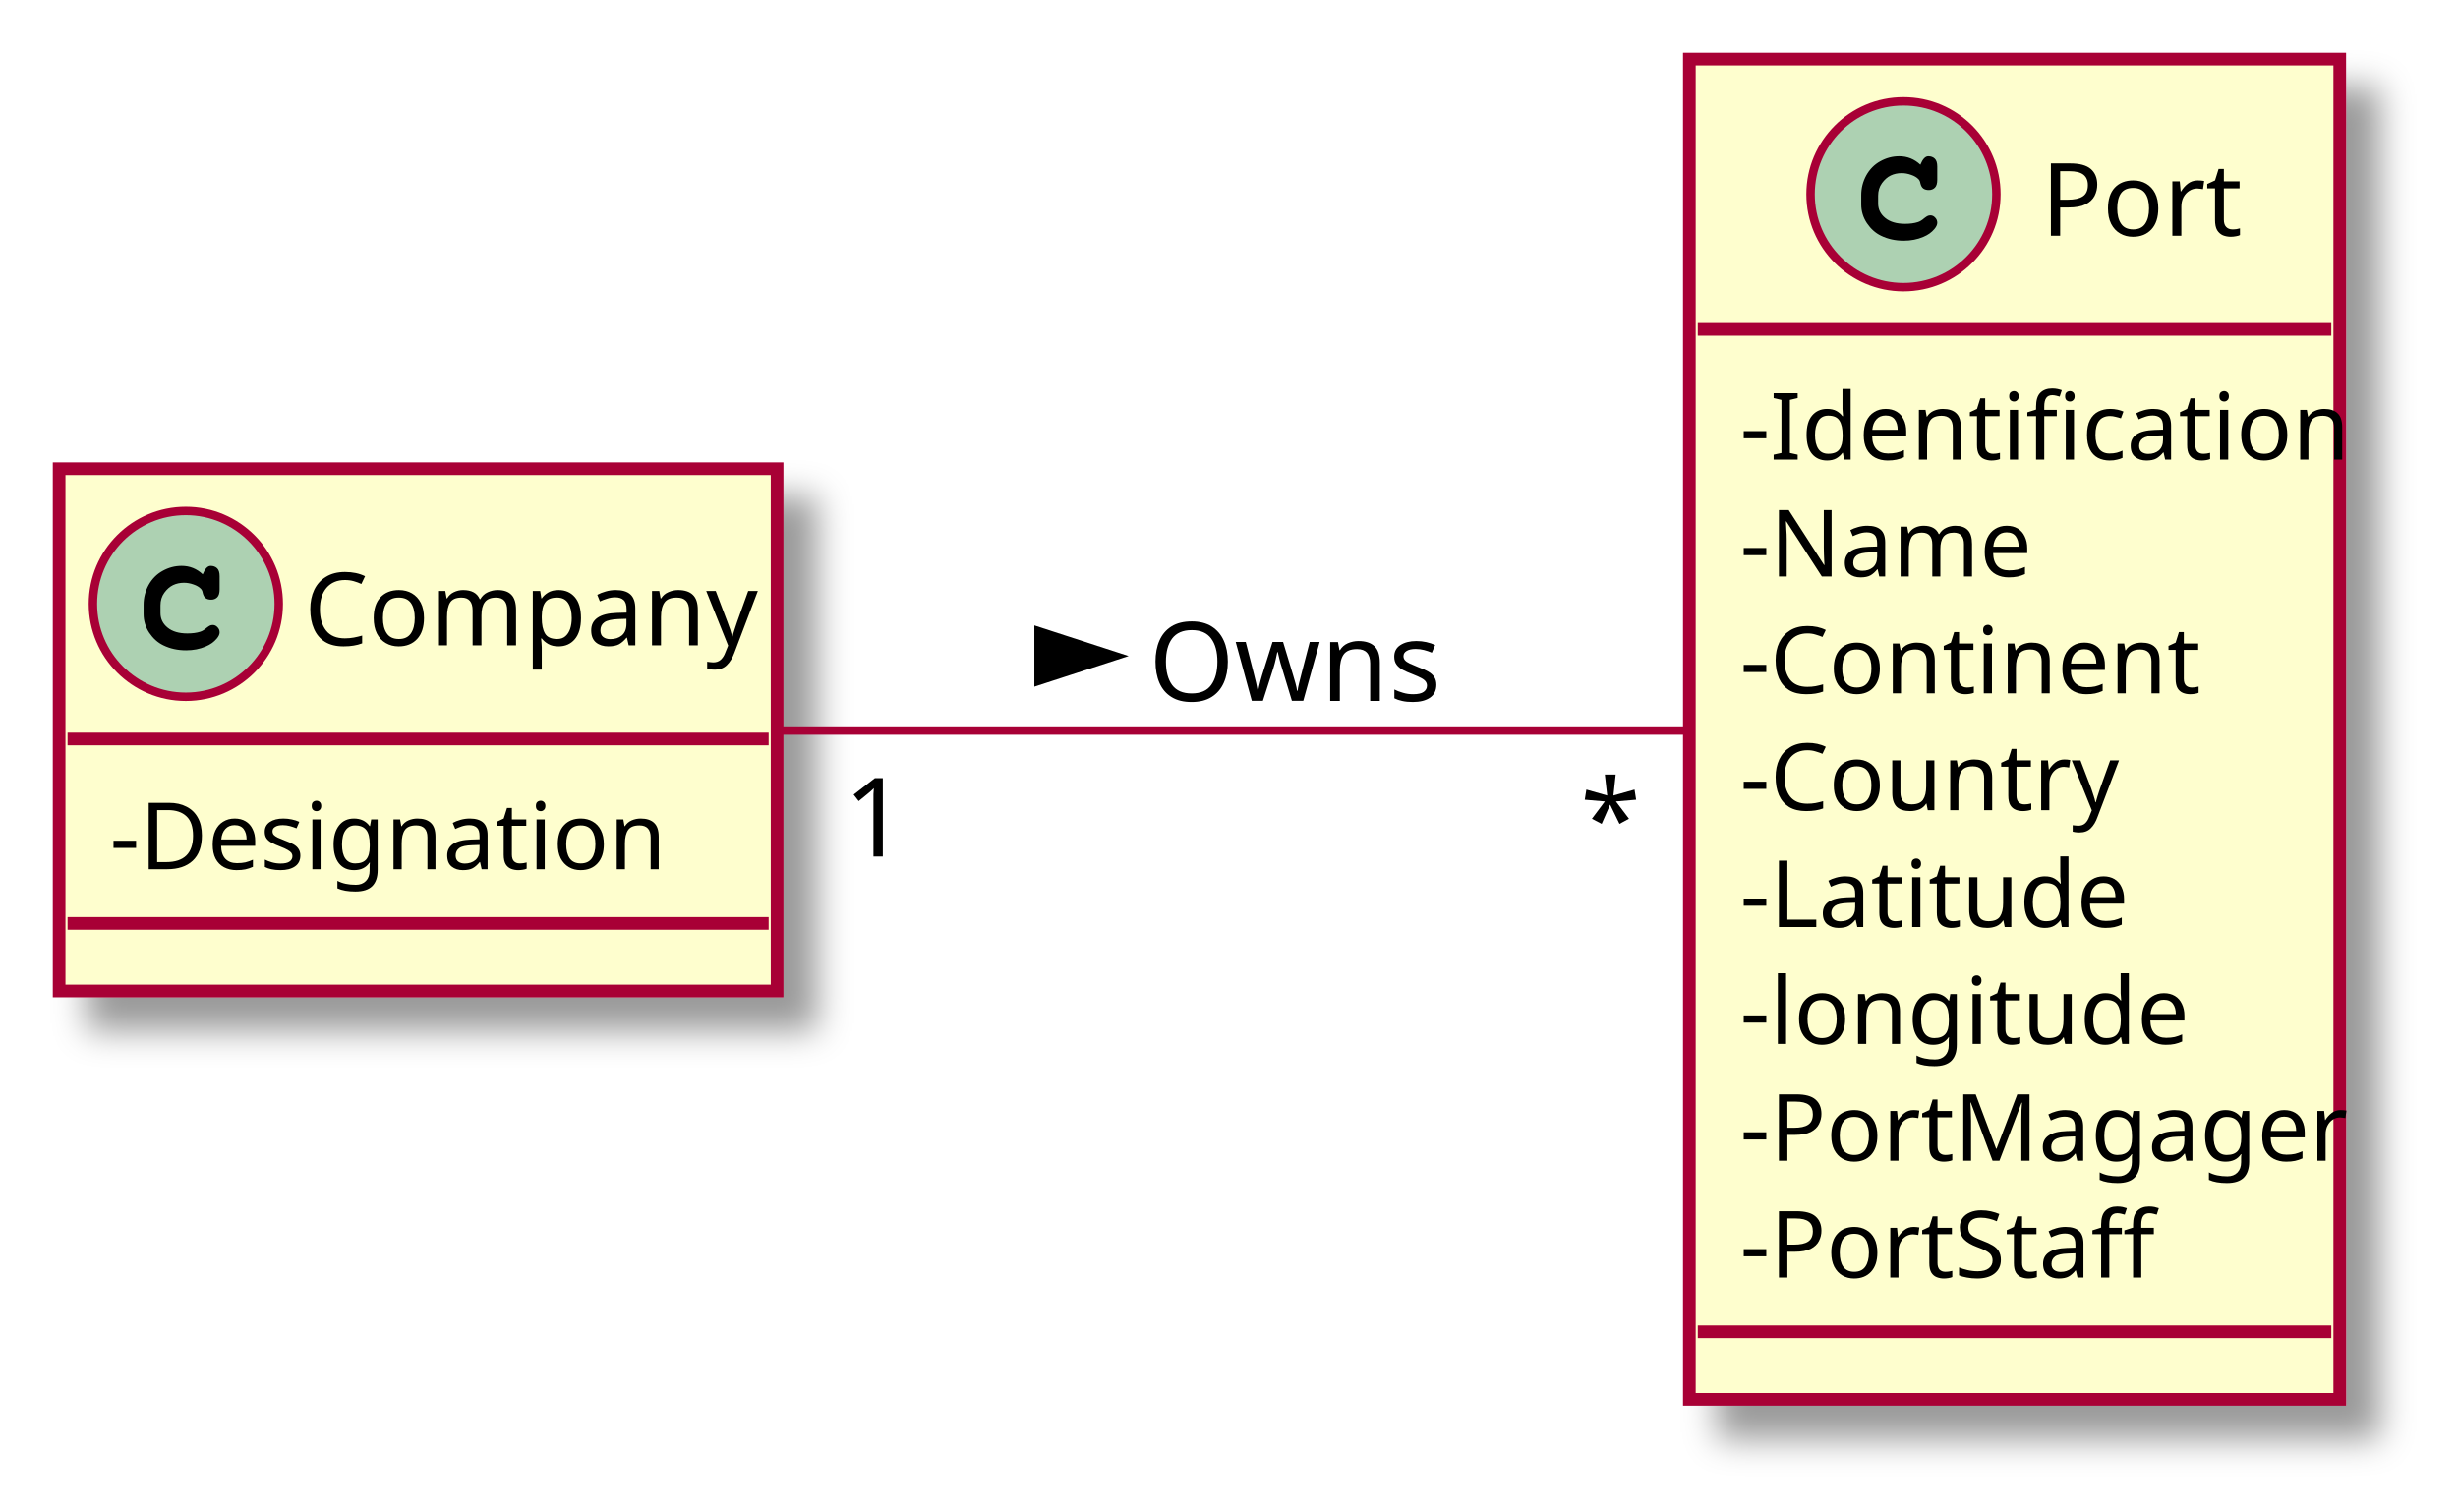
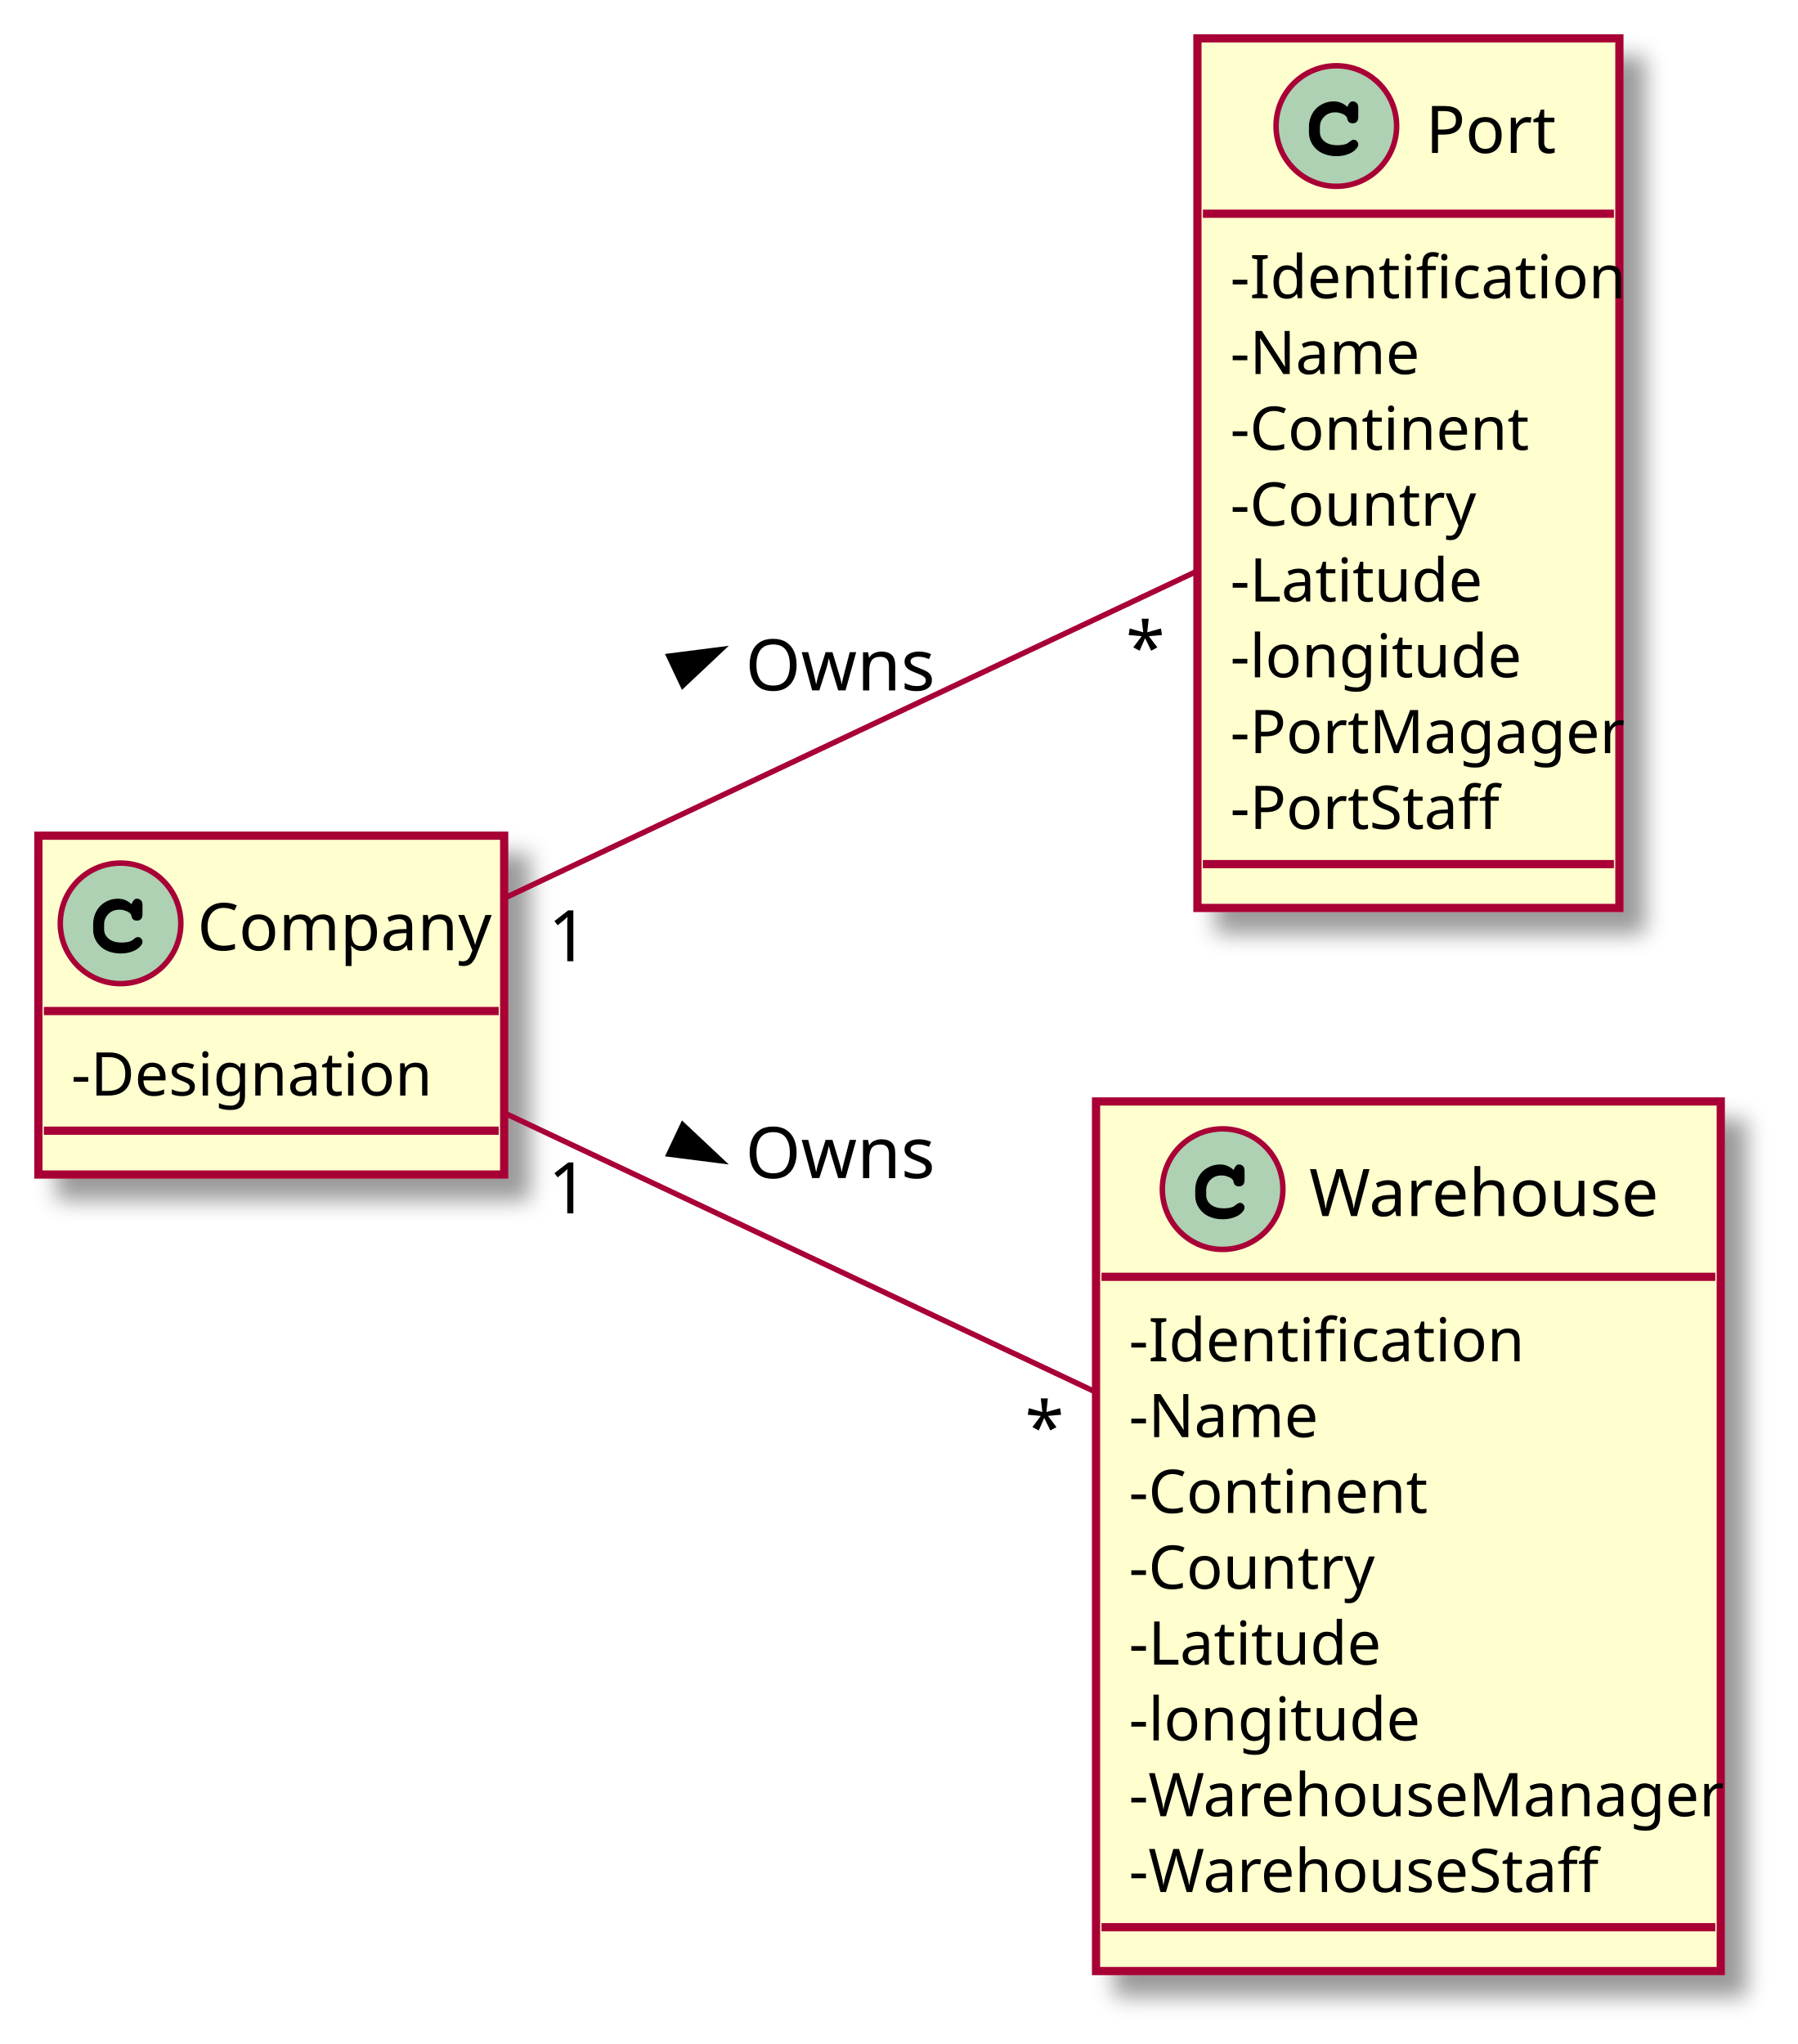
- <svg xmlns="http://www.w3.org/2000/svg" contentScriptType="application/ecmascript" contentStyleType="text/css" height="179px" preserveAspectRatio="none" style="width:291px;height:179px;" version="1.1" viewBox="0 0 291 179" width="291px" zoomAndPan="magnify">
+ <svg xmlns="http://www.w3.org/2000/svg" contentScriptType="application/ecmascript" contentStyleType="text/css" height="373px" preserveAspectRatio="none" style="width:328px;height:373px;" version="1.1" viewBox="0 0 328 373" width="328px" zoomAndPan="magnify">
  <defs>
-     <filter height="300%" id="f1poqs1o39mw1b" width="300%" x="-1" y="-1">
+     <filter height="300%" id="f14yuh5z303lsr" width="300%" x="-1" y="-1">
      <feGaussianBlur result="blurOut" stdDeviation="2.0" />
      <feColorMatrix in="blurOut" result="blurOut2" type="matrix" values="0 0 0 0 0 0 0 0 0 0 0 0 0 0 0 0 0 0 .4 0" />
      <feOffset dx="4.0" dy="4.0" in="blurOut2" result="blurOut3" />
      <feBlend in="SourceGraphic" in2="blurOut3" mode="normal" />
    </filter>
  </defs>
  <g>
-     <rect codeLine="7" fill="#FEFECE" filter="url(#f1poqs1o39mw1b)" height="61.836" id="Company" style="stroke:#A80036;stroke-width:1.5;" width="85" x="7" y="55.5" />
-     <ellipse cx="22" cy="71.5" fill="#ADD1B2" rx="11" ry="11" style="stroke:#A80036;stroke-width:1.0;" />
-     <path d="M24,68 Q24.203,67.5 24.438,67.25 Q24.672,67 24.938,67 Q25.406,67 25.703,67.281 Q26,67.562 26,68.219 L26,69.781 Q26,70.438 25.719,70.719 Q25.438,71 25,71 Q24.609,71 24.359,70.828 Q24.109,70.656 24,70.203 Q23.953,69.891 23.781,69.719 Q23.469,69.391 22.906,69.203 Q22.344,69 21.781,69 Q21.078,69 20.484,69.281 Q19.906,69.562 19.453,70.188 Q19,70.812 19,71.672 L19,72.594 Q19,73.625 19.844,74.312 Q20.688,75 22.188,75 Q23.078,75 23.703,74.797 Q24.062,74.688 24.469,74.328 Q24.734,74.125 24.875,74.062 Q25.016,74 25.188,74 Q25.516,74 25.75,74.266 Q26,74.516 26,74.875 Q26,75.219 25.656,75.625 Q25.156,76.219 24.359,76.547 Q23.312,77 22.031,77 Q20.531,77 19.328,76.406 Q18.359,75.938 17.672,74.922 Q17,73.906 17,72.703 L17,71.609 Q17,70.359 17.594,69.266 Q18.203,68.172 19.25,67.594 Q20.312,67 21.5,67 Q22.219,67 22.844,67.25 Q23.469,67.5 24,68 Z " fill="#000000" />
-     <text fill="#000000" font-family="sans-serif" font-size="12" lengthAdjust="spacing" textLength="53" x="36" y="76.41">Company</text>
-     <line style="stroke:#A80036;stroke-width:1.5;" x1="8" x2="91" y1="87.5" y2="87.5" />
-     <text fill="#000000" font-family="sans-serif" font-size="11" lengthAdjust="spacing" textLength="60" x="13" y="102.919">-Designation</text>
-     <line style="stroke:#A80036;stroke-width:1.5;" x1="8" x2="91" y1="109.336" y2="109.336" />
-     <rect codeLine="11" fill="#FEFECE" filter="url(#f1poqs1o39mw1b)" height="158.688" id="Port" style="stroke:#A80036;stroke-width:1.5;" width="77" x="200" y="7" />
-     <ellipse cx="225.35" cy="23" fill="#ADD1B2" rx="11" ry="11" style="stroke:#A80036;stroke-width:1.0;" />
-     <path d="M227.35,19.5 Q227.553,19 227.787,18.75 Q228.022,18.5 228.287,18.5 Q228.756,18.5 229.053,18.781 Q229.35,19.062 229.35,19.719 L229.35,21.281 Q229.35,21.938 229.069,22.219 Q228.787,22.5 228.35,22.5 Q227.959,22.5 227.709,22.328 Q227.459,22.156 227.35,21.703 Q227.303,21.391 227.131,21.219 Q226.819,20.891 226.256,20.703 Q225.694,20.5 225.131,20.5 Q224.428,20.5 223.834,20.781 Q223.256,21.062 222.803,21.688 Q222.35,22.312 222.35,23.172 L222.35,24.094 Q222.35,25.125 223.194,25.812 Q224.037,26.5 225.537,26.5 Q226.428,26.5 227.053,26.297 Q227.412,26.188 227.819,25.828 Q228.084,25.625 228.225,25.562 Q228.366,25.5 228.537,25.5 Q228.866,25.5 229.1,25.766 Q229.35,26.016 229.35,26.375 Q229.35,26.719 229.006,27.125 Q228.506,27.719 227.709,28.047 Q226.662,28.5 225.381,28.5 Q223.881,28.5 222.678,27.906 Q221.709,27.438 221.022,26.422 Q220.35,25.406 220.35,24.203 L220.35,23.109 Q220.35,21.859 220.944,20.766 Q221.553,19.672 222.6,19.094 Q223.662,18.5 224.85,18.5 Q225.569,18.5 226.194,18.75 Q226.819,19 227.35,19.5 Z " fill="#000000" />
-     <text fill="#000000" font-family="sans-serif" font-size="12" lengthAdjust="spacing" textLength="22" x="241.65" y="27.91">Port</text>
-     <line style="stroke:#A80036;stroke-width:1.5;" x1="201" x2="276" y1="39" y2="39" />
-     <text fill="#000000" font-family="sans-serif" font-size="11" lengthAdjust="spacing" textLength="64" x="206" y="54.419">-Identification</text>
-     <text fill="#000000" font-family="sans-serif" font-size="11" lengthAdjust="spacing" textLength="31" x="206" y="68.255">-Name</text>
-     <text fill="#000000" font-family="sans-serif" font-size="11" lengthAdjust="spacing" textLength="49" x="206" y="82.091">-Continent</text>
-     <text fill="#000000" font-family="sans-serif" font-size="11" lengthAdjust="spacing" textLength="42" x="206" y="95.927">-Country</text>
-     <text fill="#000000" font-family="sans-serif" font-size="11" lengthAdjust="spacing" textLength="42" x="206" y="109.763">-Latitude</text>
-     <text fill="#000000" font-family="sans-serif" font-size="11" lengthAdjust="spacing" textLength="47" x="206" y="123.599">-longitude</text>
-     <text fill="#000000" font-family="sans-serif" font-size="11" lengthAdjust="spacing" textLength="65" x="206" y="137.435">-PortMagager</text>
-     <text fill="#000000" font-family="sans-serif" font-size="11" lengthAdjust="spacing" textLength="47" x="206" y="151.27">-PortStaff</text>
-     <line style="stroke:#A80036;stroke-width:1.5;" x1="201" x2="276" y1="157.688" y2="157.688" />
-     <path codeLine="22" d="M92,86.5 C124.28,86.5 168.69,86.5 199.92,86.5 " fill="none" id="Company-Port" style="stroke:#A80036;stroke-width:1.0;" />
-     <polygon fill="#000000" points="132,77.676,122.955,74.737,122.955,80.615,132,77.676" style="stroke:#000000;stroke-width:1.0;" />
-     <text fill="#000000" font-family="sans-serif" font-size="13" lengthAdjust="spacing" textLength="33" x="136" y="82.995">Owns</text>
-     <text fill="#000000" font-family="sans-serif" font-size="13" lengthAdjust="spacing" textLength="7" x="99.906" y="101.414">1</text>
-     <text fill="#000000" font-family="sans-serif" font-size="13" lengthAdjust="spacing" textLength="5" x="187.089" y="101.583">*</text>
+     <rect codeLine="7" fill="#FEFECE" filter="url(#f14yuh5z303lsr)" height="61.836" id="Company" style="stroke:#A80036;stroke-width:1.5;" width="85" x="7" y="152.5" />
+     <ellipse cx="22" cy="168.5" fill="#ADD1B2" rx="11" ry="11" style="stroke:#A80036;stroke-width:1.0;" />
+     <path d="M24,165 Q24.203,164.5 24.438,164.25 Q24.672,164 24.938,164 Q25.406,164 25.703,164.281 Q26,164.562 26,165.219 L26,166.781 Q26,167.438 25.719,167.719 Q25.438,168 25,168 Q24.609,168 24.359,167.828 Q24.109,167.656 24,167.203 Q23.953,166.891 23.781,166.719 Q23.469,166.391 22.906,166.203 Q22.344,166 21.781,166 Q21.078,166 20.484,166.281 Q19.906,166.562 19.453,167.188 Q19,167.812 19,168.672 L19,169.594 Q19,170.625 19.844,171.312 Q20.688,172 22.188,172 Q23.078,172 23.703,171.797 Q24.062,171.688 24.469,171.328 Q24.734,171.125 24.875,171.062 Q25.016,171 25.188,171 Q25.516,171 25.75,171.266 Q26,171.516 26,171.875 Q26,172.219 25.656,172.625 Q25.156,173.219 24.359,173.547 Q23.312,174 22.031,174 Q20.531,174 19.328,173.406 Q18.359,172.938 17.672,171.922 Q17,170.906 17,169.703 L17,168.609 Q17,167.359 17.594,166.266 Q18.203,165.172 19.25,164.594 Q20.312,164 21.5,164 Q22.219,164 22.844,164.25 Q23.469,164.5 24,165 Z " fill="#000000" />
+     <text fill="#000000" font-family="sans-serif" font-size="12" lengthAdjust="spacing" textLength="53" x="36" y="173.41">Company</text>
+     <line style="stroke:#A80036;stroke-width:1.5;" x1="8" x2="91" y1="184.5" y2="184.5" />
+     <text fill="#000000" font-family="sans-serif" font-size="11" lengthAdjust="spacing" textLength="60" x="13" y="199.919">-Designation</text>
+     <line style="stroke:#A80036;stroke-width:1.5;" x1="8" x2="91" y1="206.336" y2="206.336" />
+     <rect codeLine="11" fill="#FEFECE" filter="url(#f14yuh5z303lsr)" height="158.688" id="Port" style="stroke:#A80036;stroke-width:1.5;" width="77" x="218.5" y="7" />
+     <ellipse cx="243.85" cy="23" fill="#ADD1B2" rx="11" ry="11" style="stroke:#A80036;stroke-width:1.0;" />
+     <path d="M245.85,19.5 Q246.053,19 246.287,18.75 Q246.522,18.5 246.787,18.5 Q247.256,18.5 247.553,18.781 Q247.85,19.062 247.85,19.719 L247.85,21.281 Q247.85,21.938 247.569,22.219 Q247.287,22.5 246.85,22.5 Q246.459,22.5 246.209,22.328 Q245.959,22.156 245.85,21.703 Q245.803,21.391 245.631,21.219 Q245.319,20.891 244.756,20.703 Q244.194,20.5 243.631,20.5 Q242.928,20.5 242.334,20.781 Q241.756,21.062 241.303,21.688 Q240.85,22.312 240.85,23.172 L240.85,24.094 Q240.85,25.125 241.694,25.812 Q242.537,26.5 244.037,26.5 Q244.928,26.5 245.553,26.297 Q245.912,26.188 246.319,25.828 Q246.584,25.625 246.725,25.562 Q246.866,25.5 247.037,25.5 Q247.366,25.5 247.6,25.766 Q247.85,26.016 247.85,26.375 Q247.85,26.719 247.506,27.125 Q247.006,27.719 246.209,28.047 Q245.162,28.5 243.881,28.5 Q242.381,28.5 241.178,27.906 Q240.209,27.438 239.522,26.422 Q238.85,25.406 238.85,24.203 L238.85,23.109 Q238.85,21.859 239.444,20.766 Q240.053,19.672 241.1,19.094 Q242.162,18.5 243.35,18.5 Q244.069,18.5 244.694,18.75 Q245.319,19 245.85,19.5 Z " fill="#000000" />
+     <text fill="#000000" font-family="sans-serif" font-size="12" lengthAdjust="spacing" textLength="22" x="260.15" y="27.91">Port</text>
+     <line style="stroke:#A80036;stroke-width:1.5;" x1="219.5" x2="294.5" y1="39" y2="39" />
+     <text fill="#000000" font-family="sans-serif" font-size="11" lengthAdjust="spacing" textLength="64" x="224.5" y="54.419">-Identification</text>
+     <text fill="#000000" font-family="sans-serif" font-size="11" lengthAdjust="spacing" textLength="31" x="224.5" y="68.255">-Name</text>
+     <text fill="#000000" font-family="sans-serif" font-size="11" lengthAdjust="spacing" textLength="49" x="224.5" y="82.091">-Continent</text>
+     <text fill="#000000" font-family="sans-serif" font-size="11" lengthAdjust="spacing" textLength="42" x="224.5" y="95.927">-Country</text>
+     <text fill="#000000" font-family="sans-serif" font-size="11" lengthAdjust="spacing" textLength="42" x="224.5" y="109.763">-Latitude</text>
+     <text fill="#000000" font-family="sans-serif" font-size="11" lengthAdjust="spacing" textLength="47" x="224.5" y="123.599">-longitude</text>
+     <text fill="#000000" font-family="sans-serif" font-size="11" lengthAdjust="spacing" textLength="65" x="224.5" y="137.435">-PortMagager</text>
+     <text fill="#000000" font-family="sans-serif" font-size="11" lengthAdjust="spacing" textLength="47" x="224.5" y="151.27">-PortStaff</text>
+     <line style="stroke:#A80036;stroke-width:1.5;" x1="219.5" x2="294.5" y1="157.688" y2="157.688" />
+     <rect codeLine="22" fill="#FEFECE" filter="url(#f14yuh5z303lsr)" height="158.688" id="Warehouse" style="stroke:#A80036;stroke-width:1.5;" width="114" x="200" y="201" />
+     <ellipse cx="223.1" cy="217" fill="#ADD1B2" rx="11" ry="11" style="stroke:#A80036;stroke-width:1.0;" />
+     <path d="M225.1,213.5 Q225.303,213 225.537,212.75 Q225.772,212.5 226.037,212.5 Q226.506,212.5 226.803,212.781 Q227.1,213.062 227.1,213.719 L227.1,215.281 Q227.1,215.938 226.819,216.219 Q226.537,216.5 226.1,216.5 Q225.709,216.5 225.459,216.328 Q225.209,216.156 225.1,215.703 Q225.053,215.391 224.881,215.219 Q224.569,214.891 224.006,214.703 Q223.444,214.5 222.881,214.5 Q222.178,214.5 221.584,214.781 Q221.006,215.062 220.553,215.688 Q220.1,216.312 220.1,217.172 L220.1,218.094 Q220.1,219.125 220.944,219.812 Q221.787,220.5 223.287,220.5 Q224.178,220.5 224.803,220.297 Q225.162,220.188 225.569,219.828 Q225.834,219.625 225.975,219.562 Q226.116,219.5 226.287,219.5 Q226.616,219.5 226.85,219.766 Q227.1,220.016 227.1,220.375 Q227.1,220.719 226.756,221.125 Q226.256,221.719 225.459,222.047 Q224.412,222.5 223.131,222.5 Q221.631,222.5 220.428,221.906 Q219.459,221.438 218.772,220.422 Q218.1,219.406 218.1,218.203 L218.1,217.109 Q218.1,215.859 218.694,214.766 Q219.303,213.672 220.35,213.094 Q221.412,212.5 222.6,212.5 Q223.319,212.5 223.944,212.75 Q224.569,213 225.1,213.5 Z " fill="#000000" />
+     <text fill="#000000" font-family="sans-serif" font-size="12" lengthAdjust="spacing" textLength="64" x="238.9" y="221.91">Warehouse</text>
+     <line style="stroke:#A80036;stroke-width:1.5;" x1="201" x2="313" y1="233" y2="233" />
+     <text fill="#000000" font-family="sans-serif" font-size="11" lengthAdjust="spacing" textLength="64" x="206" y="248.419">-Identification</text>
+     <text fill="#000000" font-family="sans-serif" font-size="11" lengthAdjust="spacing" textLength="31" x="206" y="262.255">-Name</text>
+     <text fill="#000000" font-family="sans-serif" font-size="11" lengthAdjust="spacing" textLength="49" x="206" y="276.091">-Continent</text>
+     <text fill="#000000" font-family="sans-serif" font-size="11" lengthAdjust="spacing" textLength="42" x="206" y="289.927">-Country</text>
+     <text fill="#000000" font-family="sans-serif" font-size="11" lengthAdjust="spacing" textLength="42" x="206" y="303.763">-Latitude</text>
+     <text fill="#000000" font-family="sans-serif" font-size="11" lengthAdjust="spacing" textLength="47" x="206" y="317.599">-longitude</text>
+     <text fill="#000000" font-family="sans-serif" font-size="11" lengthAdjust="spacing" textLength="102" x="206" y="331.435">-WarehouseManager</text>
+     <text fill="#000000" font-family="sans-serif" font-size="11" lengthAdjust="spacing" textLength="84" x="206" y="345.271">-WarehouseStaff</text>
+     <line style="stroke:#A80036;stroke-width:1.5;" x1="201" x2="313" y1="351.688" y2="351.688" />
+     <path codeLine="33" d="M92.09,163.87 C129.03,146.43 182.56,121.17 218.28,104.3 " fill="none" id="Company-Port" style="stroke:#A80036;stroke-width:1.0;" />
+     <polygon fill="#000000" points="131.522,118.541,122.087,119.745,124.597,125.06,131.522,118.541" style="stroke:#000000;stroke-width:1.0;" />
+     <text fill="#000000" font-family="sans-serif" font-size="13" lengthAdjust="spacing" textLength="33" x="136" y="125.995">Owns</text>
+     <text fill="#000000" font-family="sans-serif" font-size="13" lengthAdjust="spacing" textLength="7" x="100.012" y="175.411">1</text>
+     <text fill="#000000" font-family="sans-serif" font-size="13" lengthAdjust="spacing" textLength="5" x="205.422" y="122.776">*</text>
+     <path codeLine="34" d="M92.09,203.13 C123.05,217.74 165.66,237.86 199.68,253.91 " fill="none" id="Company-Warehouse" style="stroke:#A80036;stroke-width:1.0;" />
+     <polygon fill="#000000" points="131.522,211.81,124.596,205.292,122.088,210.607,131.522,211.81" style="stroke:#000000;stroke-width:1.0;" />
+     <text fill="#000000" font-family="sans-serif" font-size="13" lengthAdjust="spacing" textLength="33" x="136" y="214.995">Owns</text>
+     <text fill="#000000" font-family="sans-serif" font-size="13" lengthAdjust="spacing" textLength="7" x="100.012" y="221.418">1</text>
+     <text fill="#000000" font-family="sans-serif" font-size="13" lengthAdjust="spacing" textLength="5" x="187.016" y="265.066">*</text>
  </g>
</svg>
